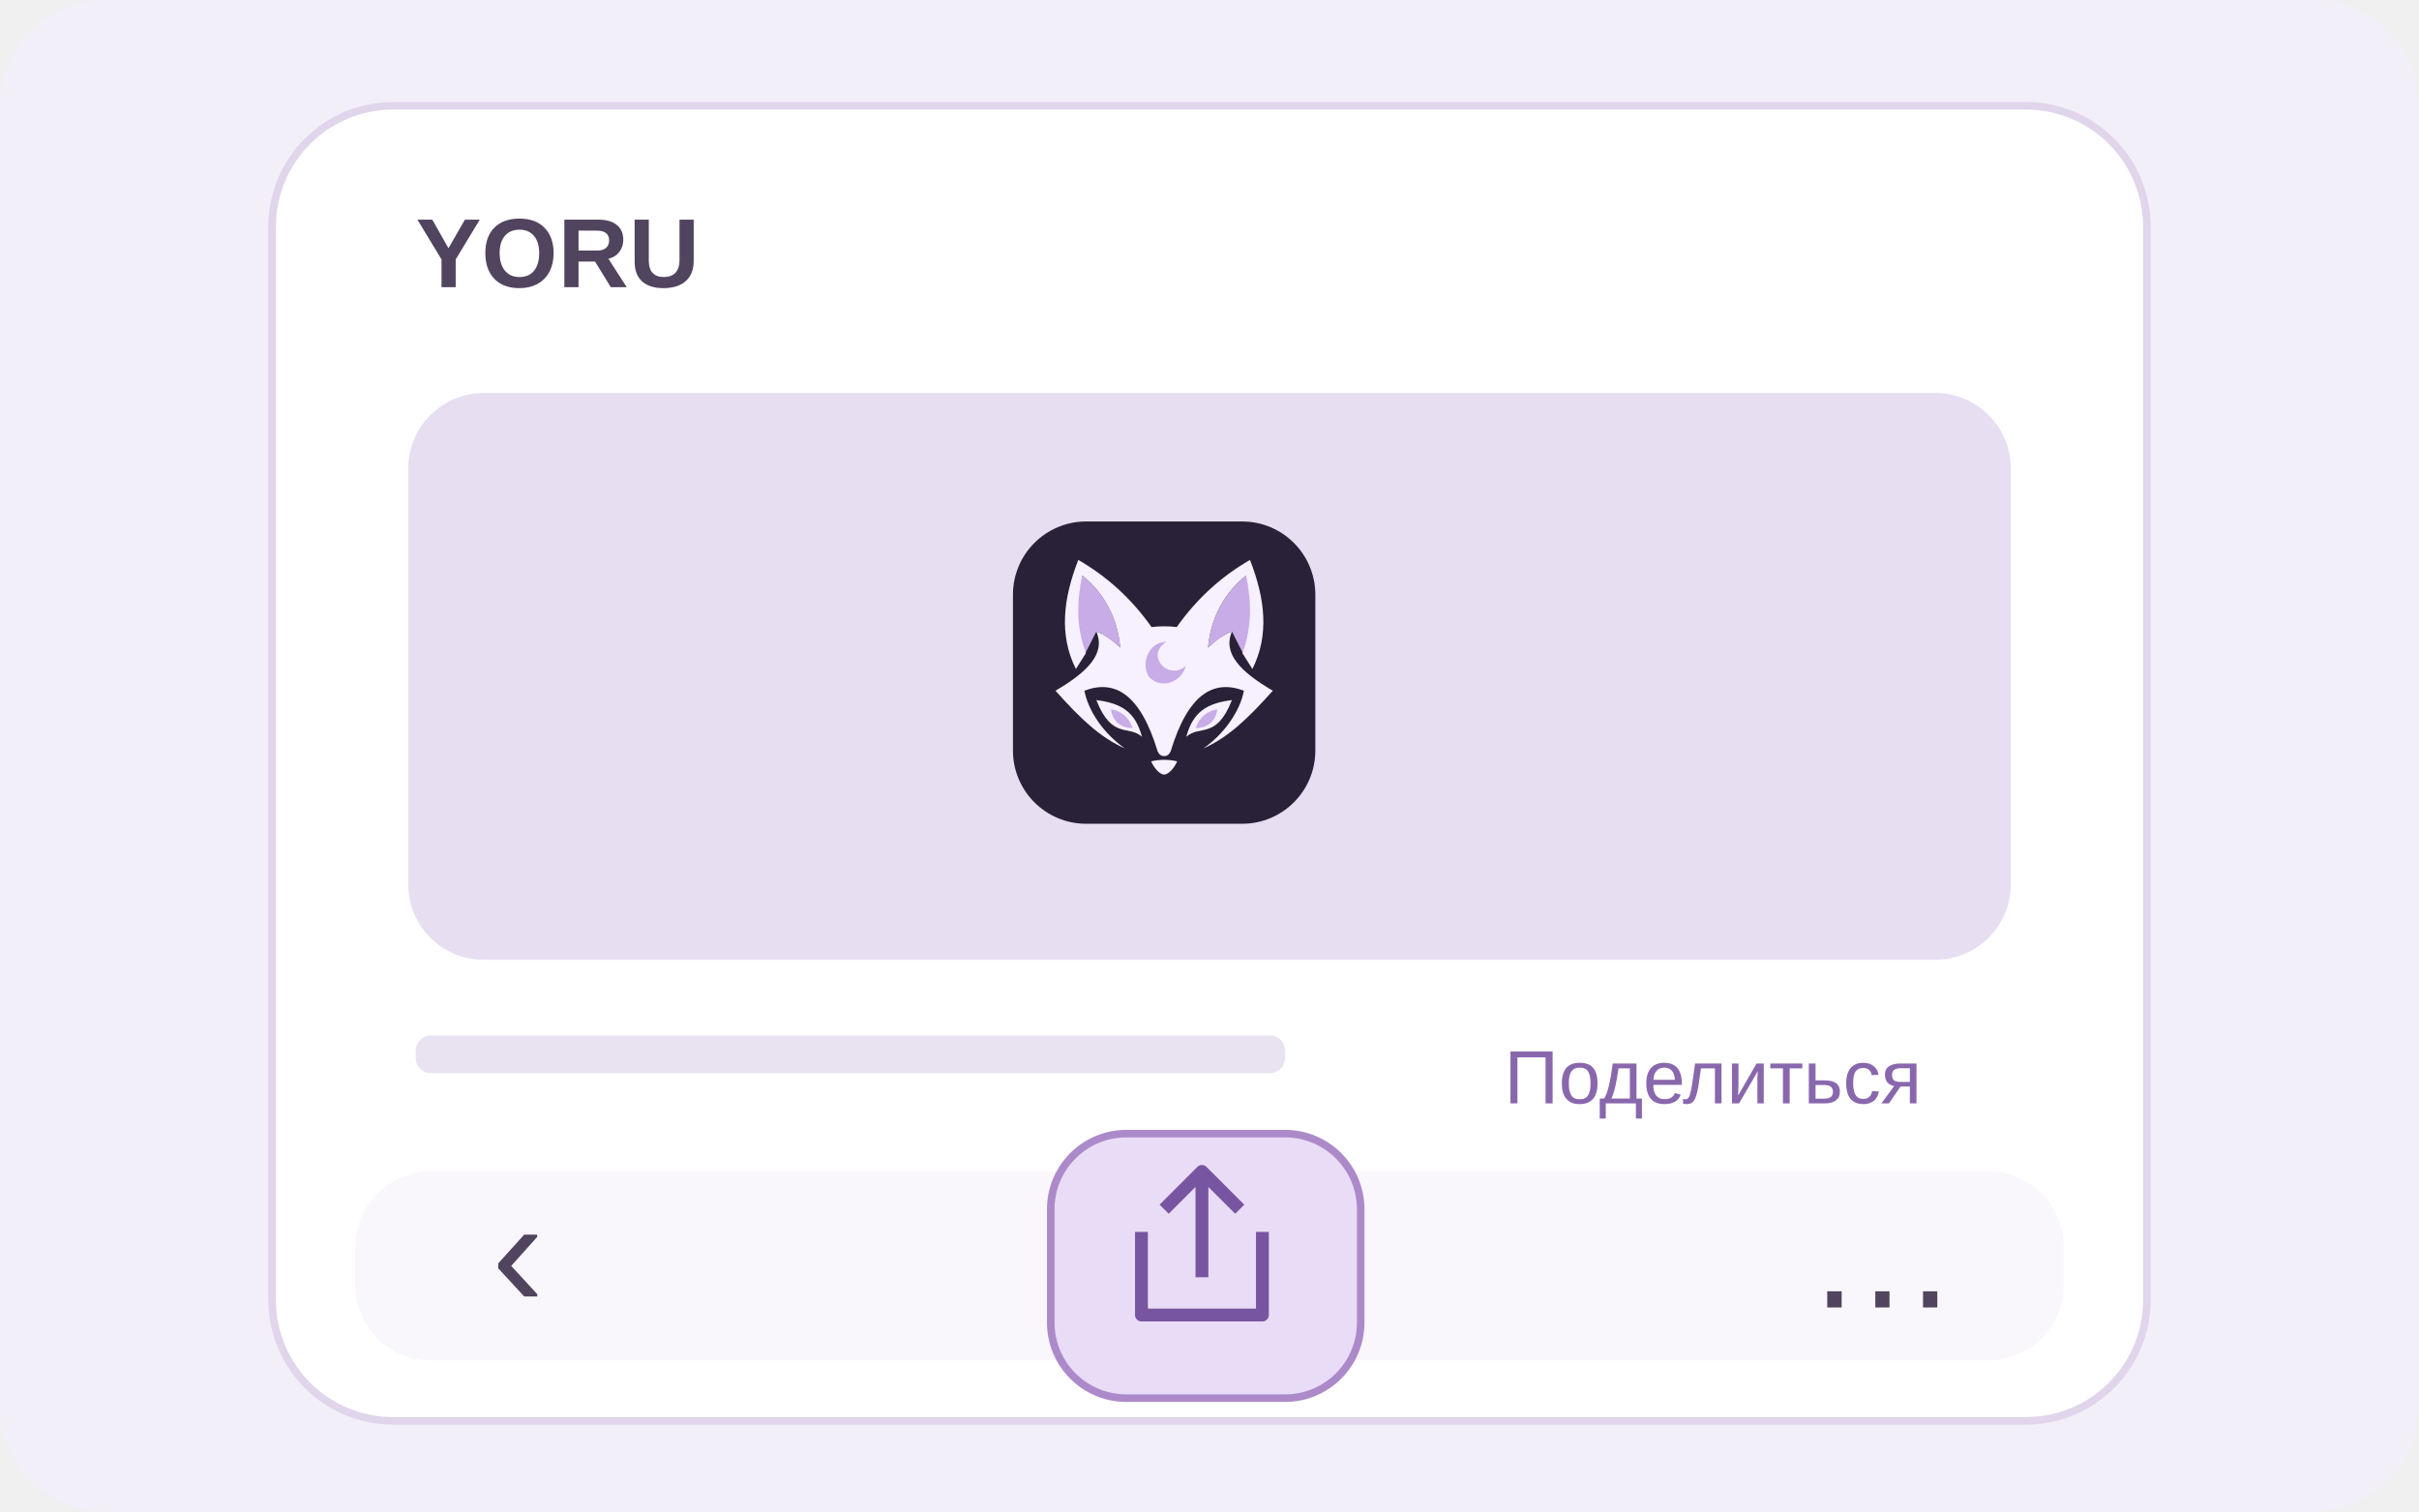
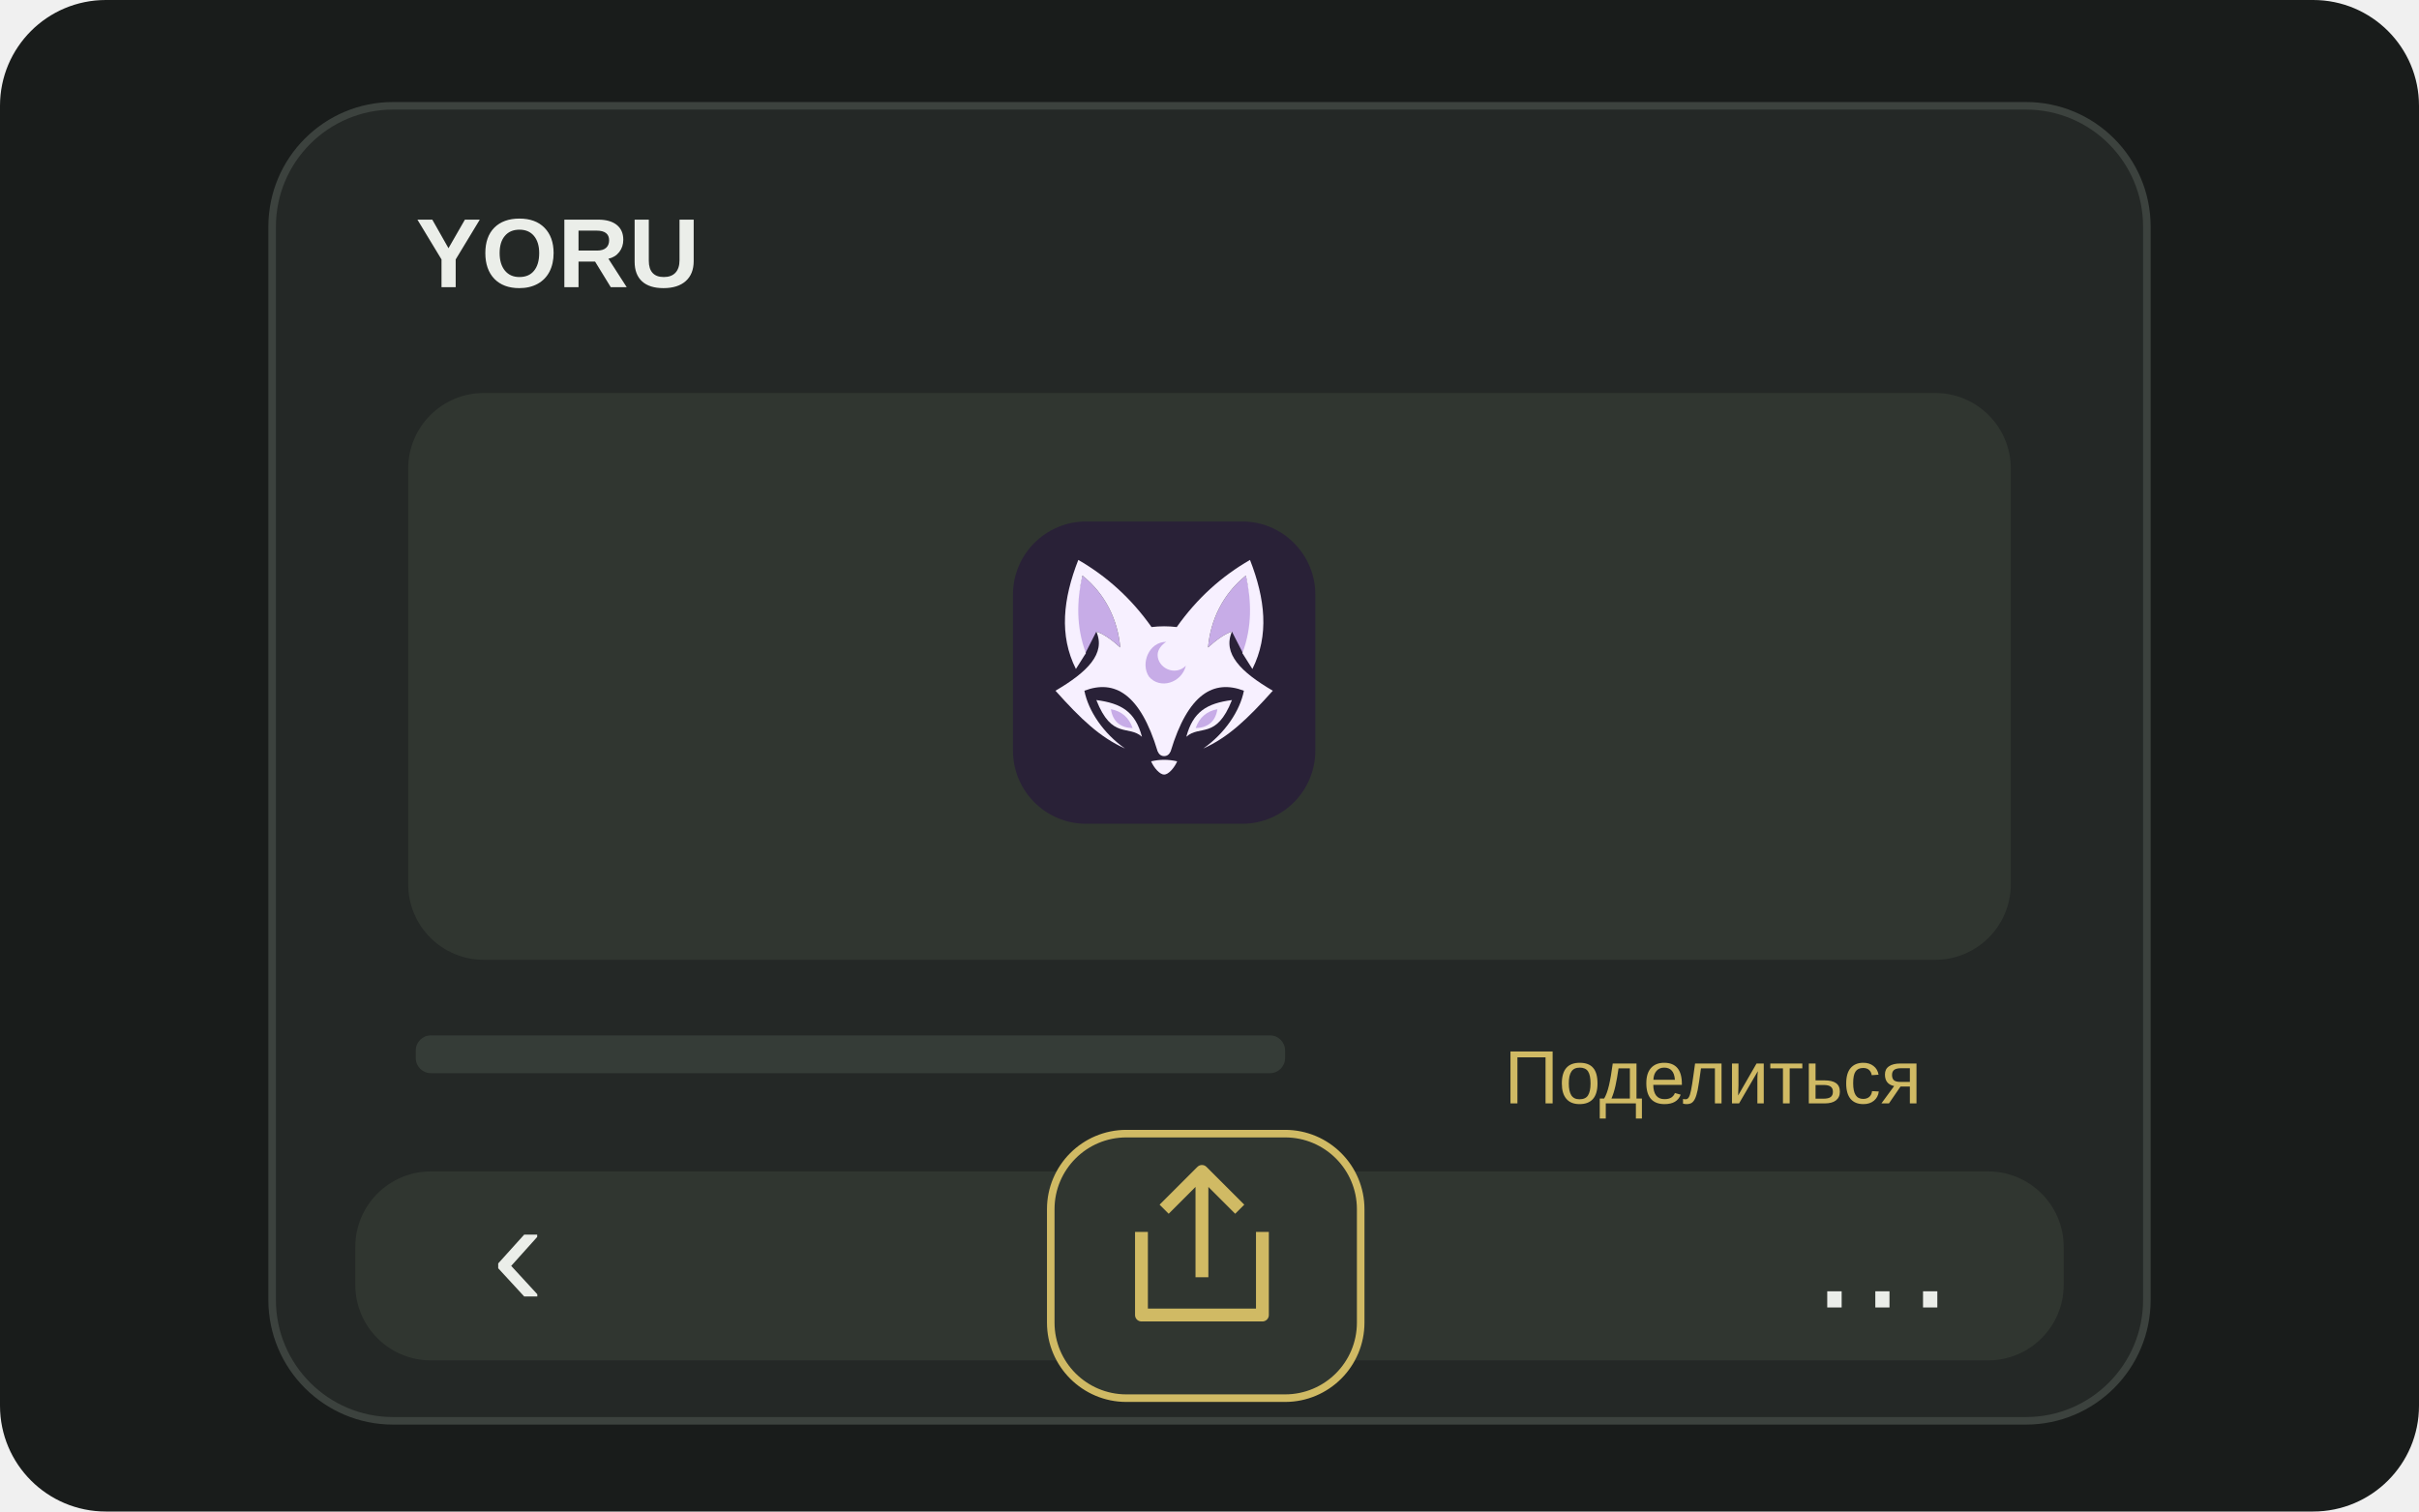
<svg xmlns="http://www.w3.org/2000/svg" viewBox="0 0 320 200">
-   <rect x="0" y="0" width="320" height="200" rx="14" fill="#f3eff8" stroke="none" />
-   <rect x="36" y="14" width="248" height="174" rx="16" fill="#fff" stroke="#e0d5eb" />
-   <text x="55" y="38" font-family="Segoe UI,Arial,sans-serif" font-size="13" font-weight="600" fill="#51445f">YORU</text>
-   <rect x="54" y="52" width="212" height="75" rx="10" fill="#e7def2" stroke="none" />
+   <rect x="0" y="0" width="320" height="200" rx="14" fill="#191c1b" stroke="none" />
+   <rect x="36" y="14" width="248" height="174" rx="16" fill="#242826" stroke="#3c423e" />
+   <text x="55" y="38" font-family="Segoe UI,Arial,sans-serif" font-size="13" font-weight="600" fill="#ebeee9">YORU</text>
+   <rect x="54" y="52" width="212" height="75" rx="10" fill="#303630" stroke="none" />
  <g transform="translate(134 69) scale(0.625)">
    <g transform="scale(.5)">
      <rect width="128" height="128" rx="31" fill="#292137" />
      <g transform="translate(18 16) scale(.92)">
        <path fill="#C7ACE7" d="M12.4 7.5 C9.1 19.5 8.7 36 13.3 44.1 L18.8 33.3 C21.9 34.2 26 37.1 29.8 40.6 C28.7 28 23 16 12.4 7.5 Z" />
        <path fill="#C7ACE7" d="M12.4 7.5 C9.1 19.5 8.7 36 13.3 44.1 L18.8 33.3 C21.9 34.2 26 37.1 29.8 40.6 C28.7 28 23 16 12.4 7.5 Z" transform="translate(100 0) scale(-1 1)" />
        <path fill="#F7F0FF" d="M10.5 .3 C23.5 7.8 34.8 17.9 44.2 31.2 Q50 30.5 55.8 31.2 C65.2 17.9 76.5 7.8 89.5 .3 C96.5 18.2 98.4 35 90.6 50.5 L86 43.2 C90.6 31 90.2 18.9 87.6 7.5 C77 16 71.3 28 70.2 40.6 C74 37.1 78.1 34.2 81.2 33.3 C76.8 43.4 85.3 51.9 100 60.5 C88.2 73.7 79.4 82 68 87.1 C77.9 80.2 84.9 69.8 86.7 60.5 C72.8 55.2 61 61.9 53 88.4 Q52 90.6 50 90.6 Q48 90.6 47 88.4 C39 61.9 27.2 55.2 13.3 60.5 C15.1 69.8 22.1 80.2 32 87.1 C20.6 82 11.8 73.7 0 60.5 C14.7 51.9 23.2 43.4 18.8 33.3 C21.9 34.2 26 37.1 29.8 40.6 C28.7 28 23 16 12.4 7.5 C9.8 18.9 9.4 31 14 43.2 L9.4 50.5 C1.6 35 3.5 18.2 10.5 .3 Z" />
        <path fill="#F7F0FF" d="M18.8 64.8 C30.3 66.3 36.7 70.1 39.8 81.7 C33.6 76.1 26 83.1 18.8 64.8 Z" />
        <path fill="#F7F0FF" d="M18.8 64.8 C30.3 66.3 36.7 70.1 39.8 81.7 C33.6 76.1 26 83.1 18.8 64.8 Z" transform="translate(100 0) scale(-1 1)" />
        <path fill="#C7ACE7" d="M25.5 69 C30.4 69.9 33.8 72.8 35.5 77.7 C30.3 77.6 26.4 75 25.5 69 Z" />
        <path fill="#C7ACE7" d="M25.5 69 C30.4 69.9 33.8 72.8 35.5 77.7 C30.3 77.6 26.4 75 25.5 69 Z" transform="translate(100 0) scale(-1 1)" />
        <path fill="#C7ACE7" d="M51 38 C43 38 39 48 43 54 C48 60 58 57 60 49 C55 54 47 50 47 44 C47 41.5 49 39.2 51 38 Z" />
        <path fill="#F7F0FF" d="M44 93 Q50 91.6 56 93 C54.7 96 52 99.1 50 99.1 C48 99.1 45.3 96 44 93 Z" />
      </g>
    </g>
  </g>
-   <rect x="55" y="137" width="115" height="5" rx="2" fill="#e9e3f1" stroke="none" />
-   <rect x="47" y="155" width="226" height="25" rx="10" fill="#f9f6fc" stroke="none" />
-   <text x="65" y="173" font-family="Segoe UI,Arial,sans-serif" font-size="21" font-weight="400" fill="#51445f">‹</text>
-   <text x="239" y="173" font-family="Segoe UI,Arial,sans-serif" font-size="20" font-weight="400" fill="#51445f">…</text>
-   <rect x="139" y="150" width="41" height="35" rx="10" fill="#e9dcf7" stroke="#ac8ac9" />
-   <g stroke="#7855a0" stroke-width="1.7" fill="none" stroke-linejoin="round">
+   <rect x="55" y="137" width="115" height="5" rx="2" fill="#353c37" stroke="none" />
+   <rect x="47" y="155" width="226" height="25" rx="10" fill="#303630" stroke="none" />
+   <text x="65" y="173" font-family="Segoe UI,Arial,sans-serif" font-size="21" font-weight="400" fill="#ebeee9">‹</text>
+   <text x="239" y="173" font-family="Segoe UI,Arial,sans-serif" font-size="20" font-weight="400" fill="#ebeee9">…</text>
+   <rect x="139" y="150" width="41" height="35" rx="10" fill="#303630" stroke="#d0ba64" />
+   <g stroke="#d0ba64" stroke-width="1.7" fill="none" stroke-linejoin="round">
    <path d="M151 163v11h16v-11M159 169v-14m-5 5 5-5 5 5" />
  </g>
-   <text x="199" y="146" font-family="Segoe UI,Arial,sans-serif" font-size="10" font-weight="400" fill="#8967ad">Поделиться</text>
+   <text x="199" y="146" font-family="Segoe UI,Arial,sans-serif" font-size="10" font-weight="400" fill="#d0ba64">Поделиться</text>
</svg>
